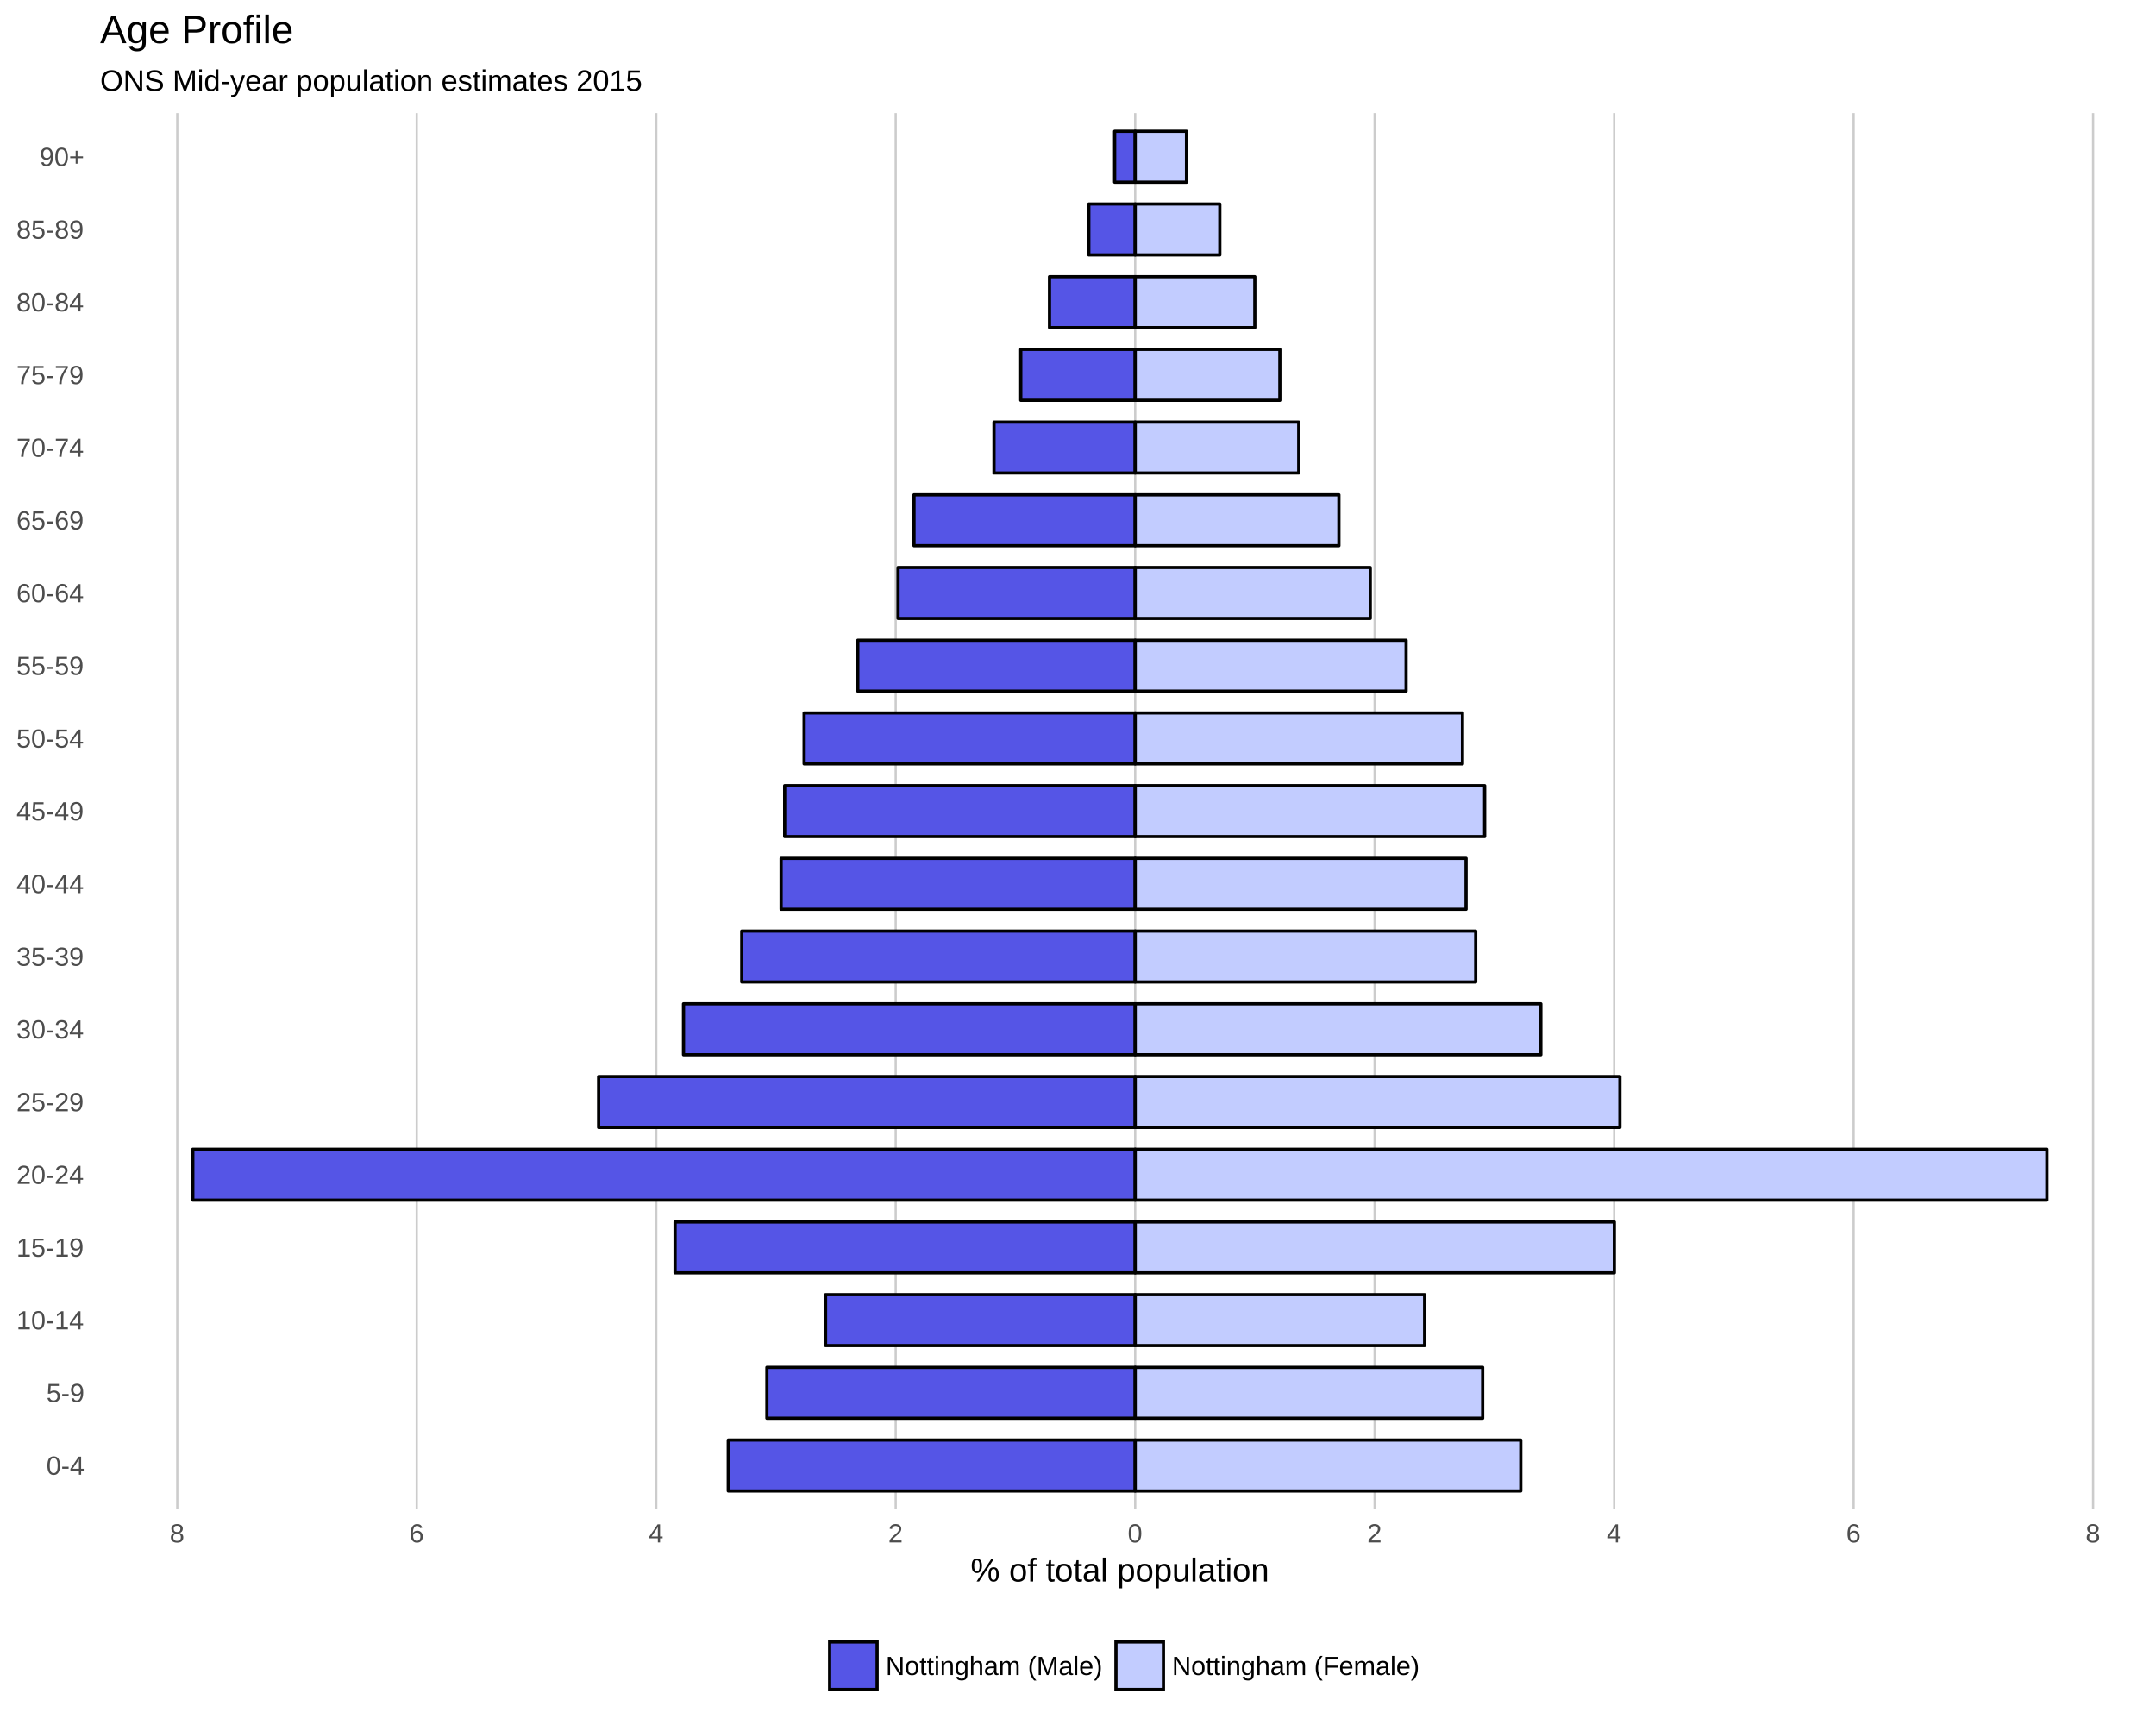
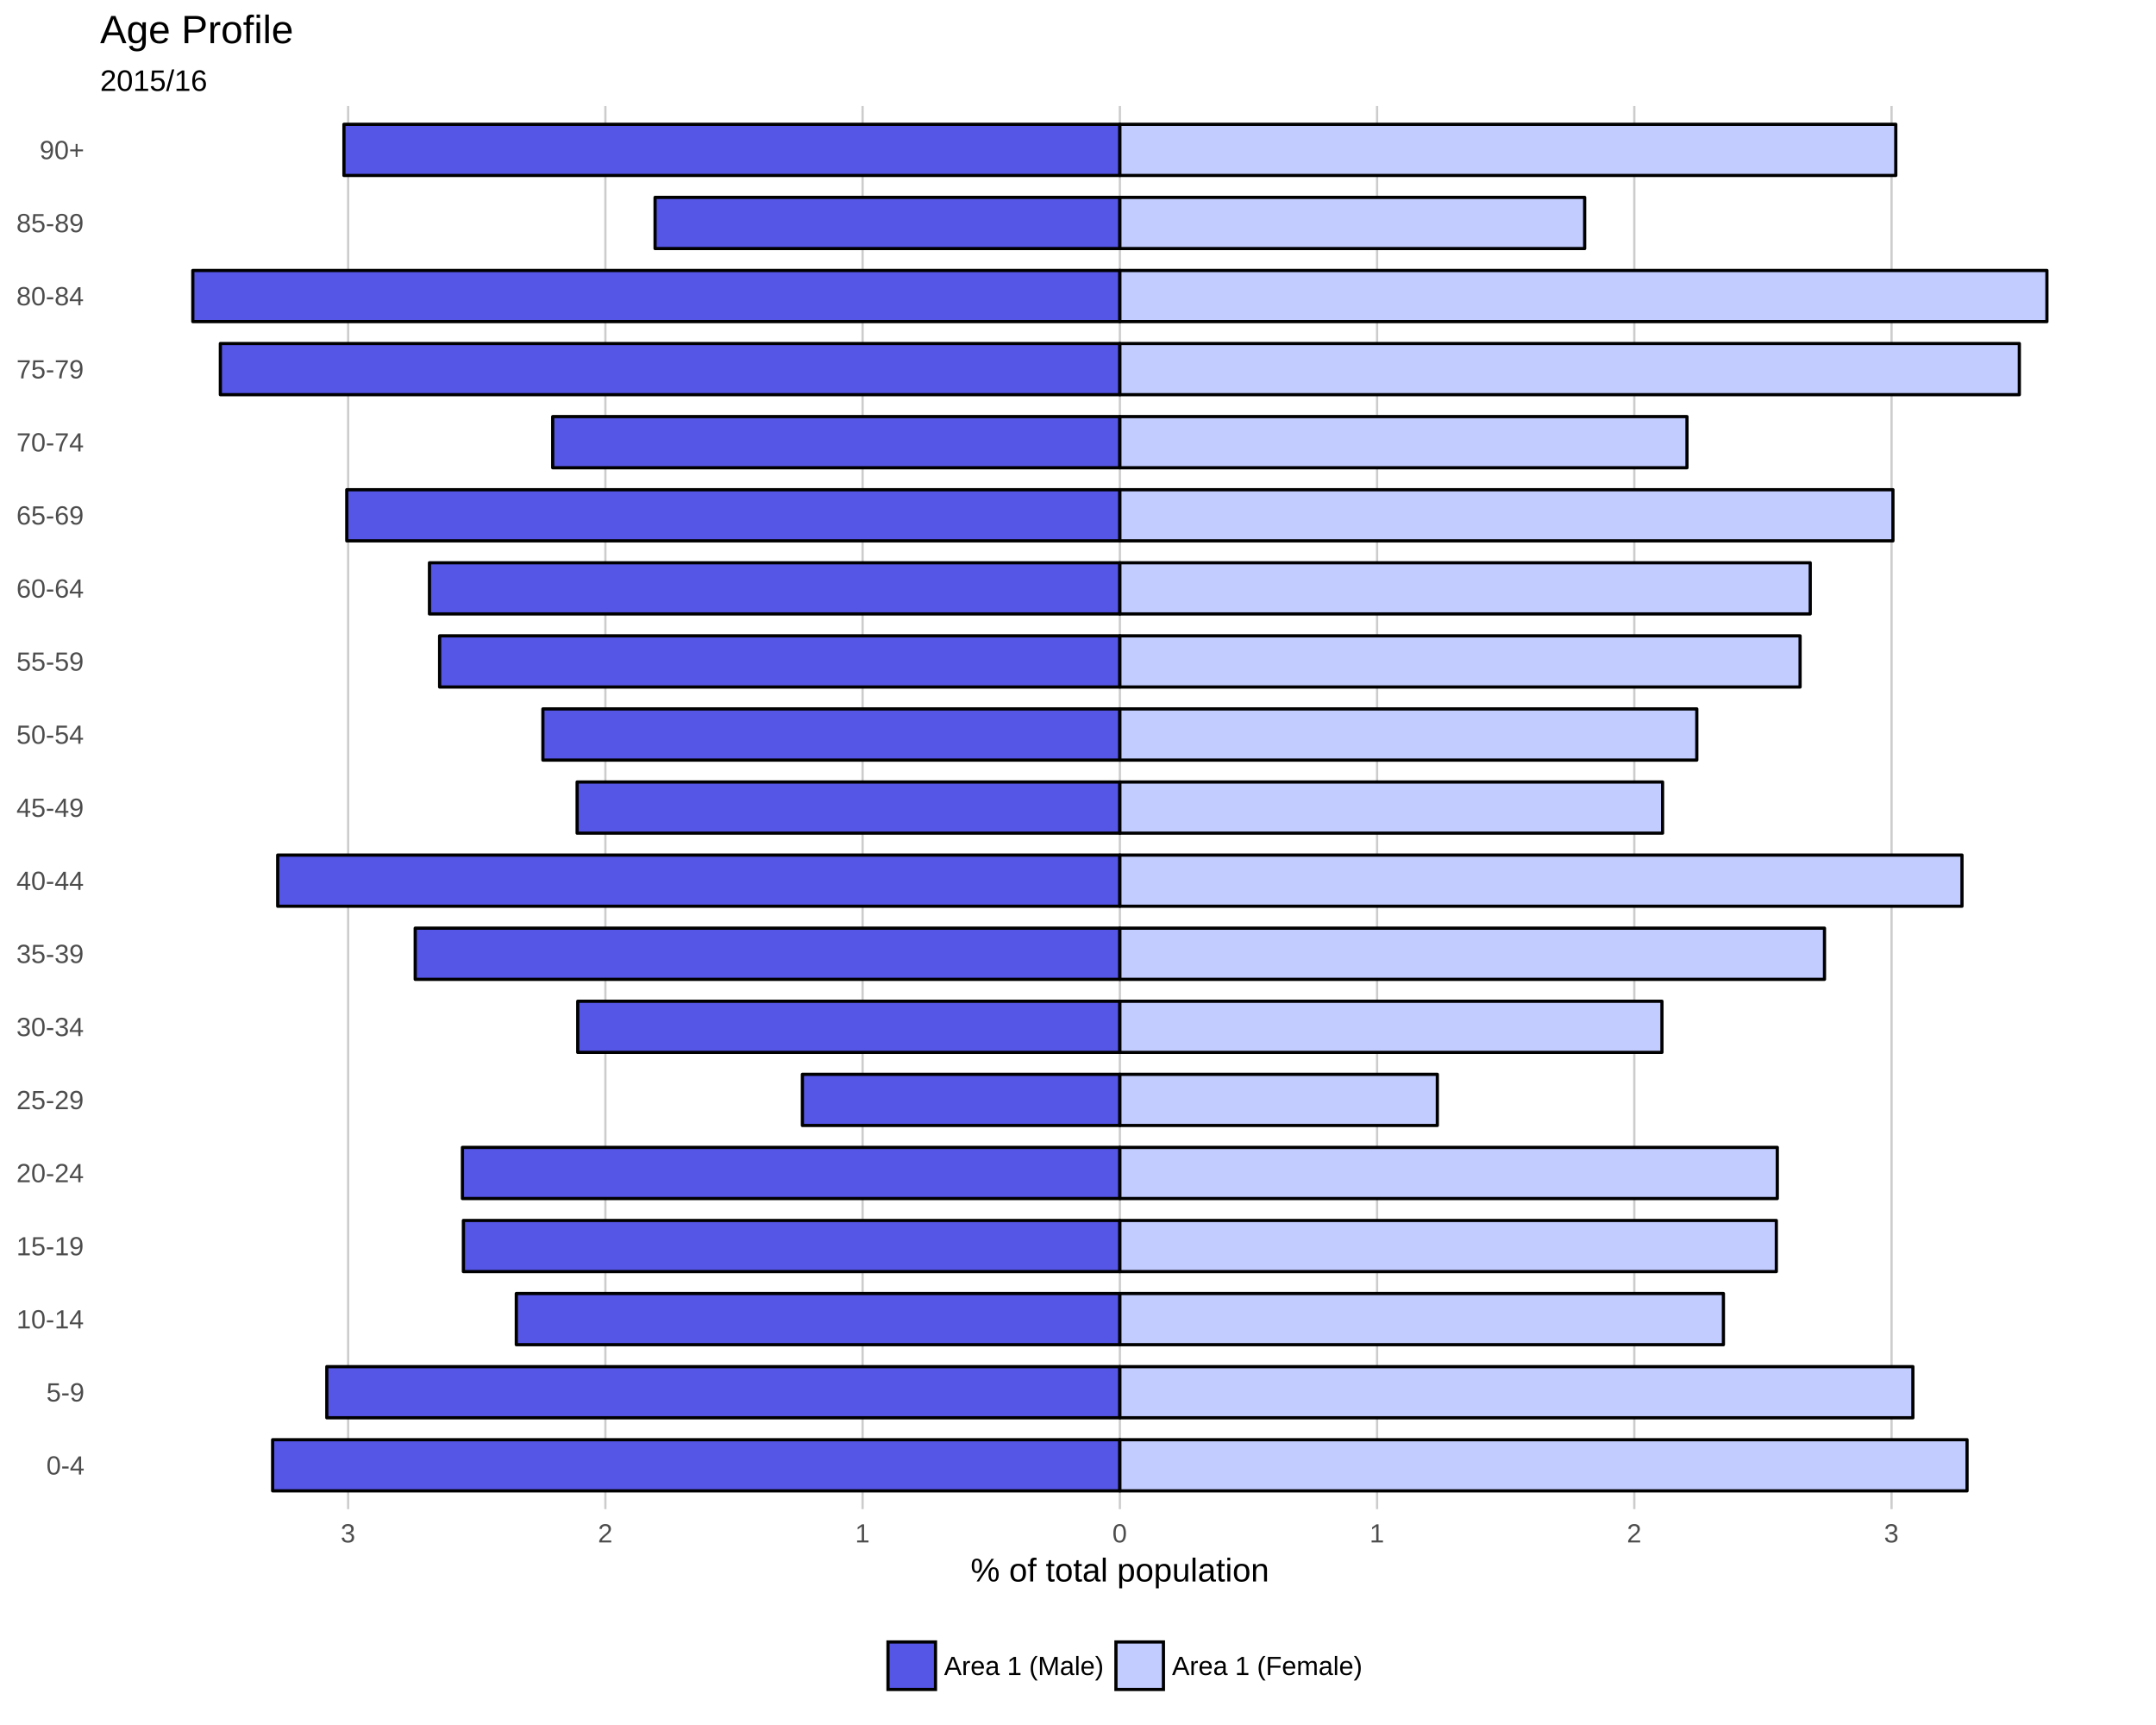
<svg xmlns="http://www.w3.org/2000/svg" viewBox="0 0 720.00 576.00">
  <defs>
    <style type="text/css">
    line, polyline, path, rect, circle {
      fill: none;
      stroke: #000000;
      stroke-linecap: round;
      stroke-linejoin: round;
      stroke-miterlimit: 10.00;
    }
  </style>
  </defs>
  <rect width="100%" height="100%" style="stroke: none; fill: #FFFFFF;" />
  <defs>
-     <clipPath id="cpMzMuNDI5NXw3MTQuNTIxfDUwMy45MTh8MzcuNzY3Ng==">
-       <rect x="33.43" y="37.77" width="681.09" height="466.15" />
+     <clipPath id="cpMzMuNDI5NXw3MTQuNTIxfDUwMy45MTh8MzUuNDA4Mg==">
+       <rect x="33.43" y="35.41" width="681.09" height="468.51" />
    </clipPath>
  </defs>
-   <polyline points="59.20,503.92 59.20,37.77 " style="stroke-width: 0.75; stroke: #CCCCCC;" clip-path="url(#cpMzMuNDI5NXw3MTQuNTIxfDUwMy45MTh8MzcuNzY3Ng==)" />
-   <polyline points="139.17,503.92 139.17,37.77 " style="stroke-width: 0.75; stroke: #CCCCCC;" clip-path="url(#cpMzMuNDI5NXw3MTQuNTIxfDUwMy45MTh8MzcuNzY3Ng==)" />
-   <polyline points="219.15,503.92 219.15,37.77 " style="stroke-width: 0.75; stroke: #CCCCCC;" clip-path="url(#cpMzMuNDI5NXw3MTQuNTIxfDUwMy45MTh8MzcuNzY3Ng==)" />
-   <polyline points="299.12,503.92 299.12,37.77 " style="stroke-width: 0.75; stroke: #CCCCCC;" clip-path="url(#cpMzMuNDI5NXw3MTQuNTIxfDUwMy45MTh8MzcuNzY3Ng==)" />
-   <polyline points="379.10,503.92 379.10,37.77 " style="stroke-width: 0.75; stroke: #CCCCCC;" clip-path="url(#cpMzMuNDI5NXw3MTQuNTIxfDUwMy45MTh8MzcuNzY3Ng==)" />
-   <polyline points="459.07,503.92 459.07,37.77 " style="stroke-width: 0.75; stroke: #CCCCCC;" clip-path="url(#cpMzMuNDI5NXw3MTQuNTIxfDUwMy45MTh8MzcuNzY3Ng==)" />
-   <polyline points="539.05,503.92 539.05,37.77 " style="stroke-width: 0.75; stroke: #CCCCCC;" clip-path="url(#cpMzMuNDI5NXw3MTQuNTIxfDUwMy45MTh8MzcuNzY3Ng==)" />
-   <polyline points="619.02,503.92 619.02,37.77 " style="stroke-width: 0.75; stroke: #CCCCCC;" clip-path="url(#cpMzMuNDI5NXw3MTQuNTIxfDUwMy45MTh8MzcuNzY3Ng==)" />
-   <polyline points="699.00,503.92 699.00,37.77 " style="stroke-width: 0.75; stroke: #CCCCCC;" clip-path="url(#cpMzMuNDI5NXw3MTQuNTIxfDUwMy45MTh8MzcuNzY3Ng==)" />
-   <rect x="243.20" y="480.85" width="135.90" height="17.00" style="stroke-width: 1.07; stroke-linecap: butt; fill: #5555E6;" clip-path="url(#cpMzMuNDI5NXw3MTQuNTIxfDUwMy45MTh8MzcuNzY3Ng==)" />
-   <rect x="256.10" y="456.57" width="123.00" height="17.00" style="stroke-width: 1.07; stroke-linecap: butt; fill: #5555E6;" clip-path="url(#cpMzMuNDI5NXw3MTQuNTIxfDUwMy45MTh8MzcuNzY3Ng==)" />
-   <rect x="275.69" y="432.30" width="103.41" height="17.00" style="stroke-width: 1.07; stroke-linecap: butt; fill: #5555E6;" clip-path="url(#cpMzMuNDI5NXw3MTQuNTIxfDUwMy45MTh8MzcuNzY3Ng==)" />
-   <rect x="225.44" y="408.02" width="153.66" height="17.00" style="stroke-width: 1.07; stroke-linecap: butt; fill: #5555E6;" clip-path="url(#cpMzMuNDI5NXw3MTQuNTIxfDUwMy45MTh8MzcuNzY3Ng==)" />
-   <rect x="64.39" y="383.74" width="314.71" height="17.00" style="stroke-width: 1.07; stroke-linecap: butt; fill: #5555E6;" clip-path="url(#cpMzMuNDI5NXw3MTQuNTIxfDUwMy45MTh8MzcuNzY3Ng==)" />
-   <rect x="199.91" y="359.46" width="179.19" height="17.00" style="stroke-width: 1.07; stroke-linecap: butt; fill: #5555E6;" clip-path="url(#cpMzMuNDI5NXw3MTQuNTIxfDUwMy45MTh8MzcuNzY3Ng==)" />
-   <rect x="228.25" y="335.18" width="150.85" height="17.00" style="stroke-width: 1.07; stroke-linecap: butt; fill: #5555E6;" clip-path="url(#cpMzMuNDI5NXw3MTQuNTIxfDUwMy45MTh8MzcuNzY3Ng==)" />
-   <rect x="247.71" y="310.90" width="131.39" height="17.00" style="stroke-width: 1.07; stroke-linecap: butt; fill: #5555E6;" clip-path="url(#cpMzMuNDI5NXw3MTQuNTIxfDUwMy45MTh8MzcuNzY3Ng==)" />
-   <rect x="260.85" y="286.62" width="118.24" height="17.00" style="stroke-width: 1.07; stroke-linecap: butt; fill: #5555E6;" clip-path="url(#cpMzMuNDI5NXw3MTQuNTIxfDUwMy45MTh8MzcuNzY3Ng==)" />
-   <rect x="262.04" y="262.35" width="117.05" height="17.00" style="stroke-width: 1.07; stroke-linecap: butt; fill: #5555E6;" clip-path="url(#cpMzMuNDI5NXw3MTQuNTIxfDUwMy45MTh8MzcuNzY3Ng==)" />
-   <rect x="268.53" y="238.07" width="110.57" height="17.00" style="stroke-width: 1.07; stroke-linecap: butt; fill: #5555E6;" clip-path="url(#cpMzMuNDI5NXw3MTQuNTIxfDUwMy45MTh8MzcuNzY3Ng==)" />
-   <rect x="286.46" y="213.79" width="92.64" height="17.00" style="stroke-width: 1.07; stroke-linecap: butt; fill: #5555E6;" clip-path="url(#cpMzMuNDI5NXw3MTQuNTIxfDUwMy45MTh8MzcuNzY3Ng==)" />
-   <rect x="299.90" y="189.51" width="79.20" height="17.00" style="stroke-width: 1.07; stroke-linecap: butt; fill: #5555E6;" clip-path="url(#cpMzMuNDI5NXw3MTQuNTIxfDUwMy45MTh8MzcuNzY3Ng==)" />
-   <rect x="305.23" y="165.23" width="73.87" height="17.00" style="stroke-width: 1.07; stroke-linecap: butt; fill: #5555E6;" clip-path="url(#cpMzMuNDI5NXw3MTQuNTIxfDUwMy45MTh8MzcuNzY3Ng==)" />
-   <rect x="331.95" y="140.95" width="47.15" height="17.00" style="stroke-width: 1.07; stroke-linecap: butt; fill: #5555E6;" clip-path="url(#cpMzMuNDI5NXw3MTQuNTIxfDUwMy45MTh8MzcuNzY3Ng==)" />
-   <rect x="340.89" y="116.67" width="38.21" height="17.00" style="stroke-width: 1.07; stroke-linecap: butt; fill: #5555E6;" clip-path="url(#cpMzMuNDI5NXw3MTQuNTIxfDUwMy45MTh8MzcuNzY3Ng==)" />
-   <rect x="350.48" y="92.39" width="28.61" height="17.00" style="stroke-width: 1.07; stroke-linecap: butt; fill: #5555E6;" clip-path="url(#cpMzMuNDI5NXw3MTQuNTIxfDUwMy45MTh8MzcuNzY3Ng==)" />
-   <rect x="363.61" y="68.12" width="15.49" height="17.00" style="stroke-width: 1.07; stroke-linecap: butt; fill: #5555E6;" clip-path="url(#cpMzMuNDI5NXw3MTQuNTIxfDUwMy45MTh8MzcuNzY3Ng==)" />
-   <rect x="372.24" y="43.84" width="6.86" height="17.00" style="stroke-width: 1.07; stroke-linecap: butt; fill: #5555E6;" clip-path="url(#cpMzMuNDI5NXw3MTQuNTIxfDUwMy45MTh8MzcuNzY3Ng==)" />
-   <rect x="379.10" y="480.85" width="128.77" height="17.00" style="stroke-width: 1.07; stroke-linecap: butt; fill: #C2CCFF;" clip-path="url(#cpMzMuNDI5NXw3MTQuNTIxfDUwMy45MTh8MzcuNzY3Ng==)" />
-   <rect x="379.10" y="456.57" width="116.04" height="17.00" style="stroke-width: 1.07; stroke-linecap: butt; fill: #C2CCFF;" clip-path="url(#cpMzMuNDI5NXw3MTQuNTIxfDUwMy45MTh8MzcuNzY3Ng==)" />
-   <rect x="379.10" y="432.30" width="96.66" height="17.00" style="stroke-width: 1.07; stroke-linecap: butt; fill: #C2CCFF;" clip-path="url(#cpMzMuNDI5NXw3MTQuNTIxfDUwMy45MTh8MzcuNzY3Ng==)" />
-   <rect x="379.10" y="408.02" width="160.00" height="17.00" style="stroke-width: 1.07; stroke-linecap: butt; fill: #C2CCFF;" clip-path="url(#cpMzMuNDI5NXw3MTQuNTIxfDUwMy45MTh8MzcuNzY3Ng==)" />
-   <rect x="379.10" y="383.74" width="304.46" height="17.00" style="stroke-width: 1.07; stroke-linecap: butt; fill: #C2CCFF;" clip-path="url(#cpMzMuNDI5NXw3MTQuNTIxfDUwMy45MTh8MzcuNzY3Ng==)" />
-   <rect x="379.10" y="359.46" width="161.87" height="17.00" style="stroke-width: 1.07; stroke-linecap: butt; fill: #C2CCFF;" clip-path="url(#cpMzMuNDI5NXw3MTQuNTIxfDUwMy45MTh8MzcuNzY3Ng==)" />
-   <rect x="379.10" y="335.18" width="135.47" height="17.00" style="stroke-width: 1.07; stroke-linecap: butt; fill: #C2CCFF;" clip-path="url(#cpMzMuNDI5NXw3MTQuNTIxfDUwMy45MTh8MzcuNzY3Ng==)" />
-   <rect x="379.10" y="310.90" width="113.72" height="17.00" style="stroke-width: 1.07; stroke-linecap: butt; fill: #C2CCFF;" clip-path="url(#cpMzMuNDI5NXw3MTQuNTIxfDUwMy45MTh8MzcuNzY3Ng==)" />
-   <rect x="379.10" y="286.62" width="110.50" height="17.00" style="stroke-width: 1.07; stroke-linecap: butt; fill: #C2CCFF;" clip-path="url(#cpMzMuNDI5NXw3MTQuNTIxfDUwMy45MTh8MzcuNzY3Ng==)" />
-   <rect x="379.10" y="262.35" width="116.71" height="17.00" style="stroke-width: 1.07; stroke-linecap: butt; fill: #C2CCFF;" clip-path="url(#cpMzMuNDI5NXw3MTQuNTIxfDUwMy45MTh8MzcuNzY3Ng==)" />
-   <rect x="379.10" y="238.07" width="109.30" height="17.00" style="stroke-width: 1.07; stroke-linecap: butt; fill: #C2CCFF;" clip-path="url(#cpMzMuNDI5NXw3MTQuNTIxfDUwMy45MTh8MzcuNzY3Ng==)" />
-   <rect x="379.10" y="213.79" width="90.47" height="17.00" style="stroke-width: 1.07; stroke-linecap: butt; fill: #C2CCFF;" clip-path="url(#cpMzMuNDI5NXw3MTQuNTIxfDUwMy45MTh8MzcuNzY3Ng==)" />
-   <rect x="379.10" y="189.51" width="78.50" height="17.00" style="stroke-width: 1.07; stroke-linecap: butt; fill: #C2CCFF;" clip-path="url(#cpMzMuNDI5NXw3MTQuNTIxfDUwMy45MTh8MzcuNzY3Ng==)" />
-   <rect x="379.10" y="165.23" width="68.03" height="17.00" style="stroke-width: 1.07; stroke-linecap: butt; fill: #C2CCFF;" clip-path="url(#cpMzMuNDI5NXw3MTQuNTIxfDUwMy45MTh8MzcuNzY3Ng==)" />
-   <rect x="379.10" y="140.95" width="54.62" height="17.00" style="stroke-width: 1.07; stroke-linecap: butt; fill: #C2CCFF;" clip-path="url(#cpMzMuNDI5NXw3MTQuNTIxfDUwMy45MTh8MzcuNzY3Ng==)" />
-   <rect x="379.10" y="116.67" width="48.31" height="17.00" style="stroke-width: 1.07; stroke-linecap: butt; fill: #C2CCFF;" clip-path="url(#cpMzMuNDI5NXw3MTQuNTIxfDUwMy45MTh8MzcuNzY3Ng==)" />
-   <rect x="379.10" y="92.39" width="39.95" height="17.00" style="stroke-width: 1.07; stroke-linecap: butt; fill: #C2CCFF;" clip-path="url(#cpMzMuNDI5NXw3MTQuNTIxfDUwMy45MTh8MzcuNzY3Ng==)" />
-   <rect x="379.10" y="68.12" width="28.26" height="17.00" style="stroke-width: 1.07; stroke-linecap: butt; fill: #C2CCFF;" clip-path="url(#cpMzMuNDI5NXw3MTQuNTIxfDUwMy45MTh8MzcuNzY3Ng==)" />
-   <rect x="379.10" y="43.84" width="17.14" height="17.00" style="stroke-width: 1.07; stroke-linecap: butt; fill: #C2CCFF;" clip-path="url(#cpMzMuNDI5NXw3MTQuNTIxfDUwMy45MTh8MzcuNzY3Ng==)" />
+   <polyline points="116.26,503.92 116.26,35.41 " style="stroke-width: 0.75; stroke: #CCCCCC;" clip-path="url(#cpMzMuNDI5NXw3MTQuNTIxfDUwMy45MTh8MzUuNDA4Mg==)" />
+   <polyline points="202.17,503.92 202.17,35.41 " style="stroke-width: 0.75; stroke: #CCCCCC;" clip-path="url(#cpMzMuNDI5NXw3MTQuNTIxfDUwMy45MTh8MzUuNDA4Mg==)" />
+   <polyline points="288.07,503.92 288.07,35.41 " style="stroke-width: 0.75; stroke: #CCCCCC;" clip-path="url(#cpMzMuNDI5NXw3MTQuNTIxfDUwMy45MTh8MzUuNDA4Mg==)" />
+   <polyline points="373.98,503.92 373.98,35.41 " style="stroke-width: 0.75; stroke: #CCCCCC;" clip-path="url(#cpMzMuNDI5NXw3MTQuNTIxfDUwMy45MTh8MzUuNDA4Mg==)" />
+   <polyline points="459.88,503.92 459.88,35.41 " style="stroke-width: 0.75; stroke: #CCCCCC;" clip-path="url(#cpMzMuNDI5NXw3MTQuNTIxfDUwMy45MTh8MzUuNDA4Mg==)" />
+   <polyline points="545.78,503.92 545.78,35.41 " style="stroke-width: 0.75; stroke: #CCCCCC;" clip-path="url(#cpMzMuNDI5NXw3MTQuNTIxfDUwMy45MTh8MzUuNDA4Mg==)" />
+   <polyline points="631.69,503.92 631.69,35.41 " style="stroke-width: 0.75; stroke: #CCCCCC;" clip-path="url(#cpMzMuNDI5NXw3MTQuNTIxfDUwMy45MTh8MzUuNDA4Mg==)" />
+   <rect x="91.05" y="480.74" width="282.92" height="17.08" style="stroke-width: 1.07; stroke-linecap: butt; fill: #5555E6;" clip-path="url(#cpMzMuNDI5NXw3MTQuNTIxfDUwMy45MTh8MzUuNDA4Mg==)" />
+   <rect x="109.14" y="456.34" width="264.83" height="17.08" style="stroke-width: 1.07; stroke-linecap: butt; fill: #5555E6;" clip-path="url(#cpMzMuNDI5NXw3MTQuNTIxfDUwMy45MTh8MzUuNDA4Mg==)" />
+   <rect x="172.42" y="431.93" width="201.56" height="17.08" style="stroke-width: 1.07; stroke-linecap: butt; fill: #5555E6;" clip-path="url(#cpMzMuNDI5NXw3MTQuNTIxfDUwMy45MTh8MzUuNDA4Mg==)" />
+   <rect x="154.75" y="407.53" width="219.23" height="17.08" style="stroke-width: 1.07; stroke-linecap: butt; fill: #5555E6;" clip-path="url(#cpMzMuNDI5NXw3MTQuNTIxfDUwMy45MTh8MzUuNDA4Mg==)" />
+   <rect x="154.43" y="383.13" width="219.55" height="17.08" style="stroke-width: 1.07; stroke-linecap: butt; fill: #5555E6;" clip-path="url(#cpMzMuNDI5NXw3MTQuNTIxfDUwMy45MTh8MzUuNDA4Mg==)" />
+   <rect x="267.96" y="358.73" width="106.02" height="17.08" style="stroke-width: 1.07; stroke-linecap: butt; fill: #5555E6;" clip-path="url(#cpMzMuNDI5NXw3MTQuNTIxfDUwMy45MTh8MzUuNDA4Mg==)" />
+   <rect x="192.94" y="334.33" width="181.03" height="17.08" style="stroke-width: 1.07; stroke-linecap: butt; fill: #5555E6;" clip-path="url(#cpMzMuNDI5NXw3MTQuNTIxfDUwMy45MTh8MzUuNDA4Mg==)" />
+   <rect x="138.66" y="309.93" width="235.31" height="17.08" style="stroke-width: 1.07; stroke-linecap: butt; fill: #5555E6;" clip-path="url(#cpMzMuNDI5NXw3MTQuNTIxfDUwMy45MTh8MzUuNDA4Mg==)" />
+   <rect x="92.74" y="285.52" width="281.23" height="17.08" style="stroke-width: 1.07; stroke-linecap: butt; fill: #5555E6;" clip-path="url(#cpMzMuNDI5NXw3MTQuNTIxfDUwMy45MTh8MzUuNDA4Mg==)" />
+   <rect x="192.73" y="261.12" width="181.24" height="17.08" style="stroke-width: 1.07; stroke-linecap: butt; fill: #5555E6;" clip-path="url(#cpMzMuNDI5NXw3MTQuNTIxfDUwMy45MTh8MzUuNDA4Mg==)" />
+   <rect x="181.30" y="236.72" width="192.67" height="17.08" style="stroke-width: 1.07; stroke-linecap: butt; fill: #5555E6;" clip-path="url(#cpMzMuNDI5NXw3MTQuNTIxfDUwMy45MTh8MzUuNDA4Mg==)" />
+   <rect x="146.81" y="212.32" width="227.16" height="17.08" style="stroke-width: 1.07; stroke-linecap: butt; fill: #5555E6;" clip-path="url(#cpMzMuNDI5NXw3MTQuNTIxfDUwMy45MTh8MzUuNDA4Mg==)" />
+   <rect x="143.42" y="187.92" width="230.55" height="17.08" style="stroke-width: 1.07; stroke-linecap: butt; fill: #5555E6;" clip-path="url(#cpMzMuNDI5NXw3MTQuNTIxfDUwMy45MTh8MzUuNDA4Mg==)" />
+   <rect x="115.81" y="163.52" width="258.17" height="17.08" style="stroke-width: 1.07; stroke-linecap: butt; fill: #5555E6;" clip-path="url(#cpMzMuNDI5NXw3MTQuNTIxfDUwMy45MTh8MzUuNDA4Mg==)" />
+   <rect x="184.58" y="139.11" width="189.39" height="17.08" style="stroke-width: 1.07; stroke-linecap: butt; fill: #5555E6;" clip-path="url(#cpMzMuNDI5NXw3MTQuNTIxfDUwMy45MTh8MzUuNDA4Mg==)" />
+   <rect x="73.59" y="114.71" width="300.38" height="17.08" style="stroke-width: 1.07; stroke-linecap: butt; fill: #5555E6;" clip-path="url(#cpMzMuNDI5NXw3MTQuNTIxfDUwMy45MTh8MzUuNDA4Mg==)" />
+   <rect x="64.39" y="90.31" width="309.59" height="17.08" style="stroke-width: 1.07; stroke-linecap: butt; fill: #5555E6;" clip-path="url(#cpMzMuNDI5NXw3MTQuNTIxfDUwMy45MTh8MzUuNDA4Mg==)" />
+   <rect x="218.76" y="65.91" width="155.22" height="17.08" style="stroke-width: 1.07; stroke-linecap: butt; fill: #5555E6;" clip-path="url(#cpMzMuNDI5NXw3MTQuNTIxfDUwMy45MTh8MzUuNDA4Mg==)" />
+   <rect x="114.86" y="41.51" width="259.12" height="17.08" style="stroke-width: 1.07; stroke-linecap: butt; fill: #5555E6;" clip-path="url(#cpMzMuNDI5NXw3MTQuNTIxfDUwMy45MTh8MzUuNDA4Mg==)" />
+   <rect x="373.98" y="480.74" width="282.92" height="17.08" style="stroke-width: 1.07; stroke-linecap: butt; fill: #C2CCFF;" clip-path="url(#cpMzMuNDI5NXw3MTQuNTIxfDUwMy45MTh8MzUuNDA4Mg==)" />
+   <rect x="373.98" y="456.34" width="264.83" height="17.08" style="stroke-width: 1.07; stroke-linecap: butt; fill: #C2CCFF;" clip-path="url(#cpMzMuNDI5NXw3MTQuNTIxfDUwMy45MTh8MzUuNDA4Mg==)" />
+   <rect x="373.98" y="431.93" width="201.56" height="17.08" style="stroke-width: 1.07; stroke-linecap: butt; fill: #C2CCFF;" clip-path="url(#cpMzMuNDI5NXw3MTQuNTIxfDUwMy45MTh8MzUuNDA4Mg==)" />
+   <rect x="373.98" y="407.53" width="219.23" height="17.08" style="stroke-width: 1.07; stroke-linecap: butt; fill: #C2CCFF;" clip-path="url(#cpMzMuNDI5NXw3MTQuNTIxfDUwMy45MTh8MzUuNDA4Mg==)" />
+   <rect x="373.98" y="383.13" width="219.55" height="17.08" style="stroke-width: 1.07; stroke-linecap: butt; fill: #C2CCFF;" clip-path="url(#cpMzMuNDI5NXw3MTQuNTIxfDUwMy45MTh8MzUuNDA4Mg==)" />
+   <rect x="373.98" y="358.73" width="106.02" height="17.08" style="stroke-width: 1.07; stroke-linecap: butt; fill: #C2CCFF;" clip-path="url(#cpMzMuNDI5NXw3MTQuNTIxfDUwMy45MTh8MzUuNDA4Mg==)" />
+   <rect x="373.98" y="334.33" width="181.03" height="17.08" style="stroke-width: 1.07; stroke-linecap: butt; fill: #C2CCFF;" clip-path="url(#cpMzMuNDI5NXw3MTQuNTIxfDUwMy45MTh8MzUuNDA4Mg==)" />
+   <rect x="373.98" y="309.93" width="235.31" height="17.08" style="stroke-width: 1.07; stroke-linecap: butt; fill: #C2CCFF;" clip-path="url(#cpMzMuNDI5NXw3MTQuNTIxfDUwMy45MTh8MzUuNDA4Mg==)" />
+   <rect x="373.98" y="285.52" width="281.23" height="17.08" style="stroke-width: 1.07; stroke-linecap: butt; fill: #C2CCFF;" clip-path="url(#cpMzMuNDI5NXw3MTQuNTIxfDUwMy45MTh8MzUuNDA4Mg==)" />
+   <rect x="373.98" y="261.12" width="181.24" height="17.08" style="stroke-width: 1.07; stroke-linecap: butt; fill: #C2CCFF;" clip-path="url(#cpMzMuNDI5NXw3MTQuNTIxfDUwMy45MTh8MzUuNDA4Mg==)" />
+   <rect x="373.98" y="236.72" width="192.67" height="17.08" style="stroke-width: 1.07; stroke-linecap: butt; fill: #C2CCFF;" clip-path="url(#cpMzMuNDI5NXw3MTQuNTIxfDUwMy45MTh8MzUuNDA4Mg==)" />
+   <rect x="373.98" y="212.32" width="227.16" height="17.08" style="stroke-width: 1.07; stroke-linecap: butt; fill: #C2CCFF;" clip-path="url(#cpMzMuNDI5NXw3MTQuNTIxfDUwMy45MTh8MzUuNDA4Mg==)" />
+   <rect x="373.98" y="187.92" width="230.55" height="17.08" style="stroke-width: 1.07; stroke-linecap: butt; fill: #C2CCFF;" clip-path="url(#cpMzMuNDI5NXw3MTQuNTIxfDUwMy45MTh8MzUuNDA4Mg==)" />
+   <rect x="373.98" y="163.52" width="258.17" height="17.08" style="stroke-width: 1.07; stroke-linecap: butt; fill: #C2CCFF;" clip-path="url(#cpMzMuNDI5NXw3MTQuNTIxfDUwMy45MTh8MzUuNDA4Mg==)" />
+   <rect x="373.98" y="139.11" width="189.39" height="17.08" style="stroke-width: 1.07; stroke-linecap: butt; fill: #C2CCFF;" clip-path="url(#cpMzMuNDI5NXw3MTQuNTIxfDUwMy45MTh8MzUuNDA4Mg==)" />
+   <rect x="373.98" y="114.71" width="300.38" height="17.08" style="stroke-width: 1.07; stroke-linecap: butt; fill: #C2CCFF;" clip-path="url(#cpMzMuNDI5NXw3MTQuNTIxfDUwMy45MTh8MzUuNDA4Mg==)" />
+   <rect x="373.98" y="90.31" width="309.59" height="17.08" style="stroke-width: 1.07; stroke-linecap: butt; fill: #C2CCFF;" clip-path="url(#cpMzMuNDI5NXw3MTQuNTIxfDUwMy45MTh8MzUuNDA4Mg==)" />
+   <rect x="373.98" y="65.91" width="155.22" height="17.08" style="stroke-width: 1.07; stroke-linecap: butt; fill: #C2CCFF;" clip-path="url(#cpMzMuNDI5NXw3MTQuNTIxfDUwMy45MTh8MzUuNDA4Mg==)" />
+   <rect x="373.98" y="41.51" width="259.12" height="17.08" style="stroke-width: 1.07; stroke-linecap: butt; fill: #C2CCFF;" clip-path="url(#cpMzMuNDI5NXw3MTQuNTIxfDUwMy45MTh8MzUuNDA4Mg==)" />
  <defs>
    <clipPath id="cpMHw3MjB8NTc2fDA=">
      <rect x="0.00" y="0.00" width="720.00" height="576.00" />
    </clipPath>
  </defs>
  <g clip-path="url(#cpMHw3MjB8NTc2fDA=)">
-     <text x="15.49" y="492.44" style="font-size: 8.80px; fill: #4D4D4D; font-family: Liberation Sans;" textLength="13.01px" lengthAdjust="spacingAndGlyphs">0-4</text>
+     <text x="15.49" y="492.37" style="font-size: 8.80px; fill: #4D4D4D; font-family: Liberation Sans;" textLength="13.01px" lengthAdjust="spacingAndGlyphs">0-4</text>
  </g>
  <g clip-path="url(#cpMHw3MjB8NTc2fDA=)">
-     <text x="15.49" y="468.17" style="font-size: 8.80px; fill: #4D4D4D; font-family: Liberation Sans;" textLength="13.01px" lengthAdjust="spacingAndGlyphs">5-9</text>
+     <text x="15.49" y="467.97" style="font-size: 8.80px; fill: #4D4D4D; font-family: Liberation Sans;" textLength="13.01px" lengthAdjust="spacingAndGlyphs">5-9</text>
  </g>
  <g clip-path="url(#cpMHw3MjB8NTc2fDA=)">
-     <text x="5.48" y="443.89" style="font-size: 8.80px; fill: #4D4D4D; font-family: Liberation Sans;" textLength="23.02px" lengthAdjust="spacingAndGlyphs">10-14</text>
+     <text x="5.48" y="443.57" style="font-size: 8.80px; fill: #4D4D4D; font-family: Liberation Sans;" textLength="23.02px" lengthAdjust="spacingAndGlyphs">10-14</text>
  </g>
  <g clip-path="url(#cpMHw3MjB8NTc2fDA=)">
-     <text x="5.48" y="419.61" style="font-size: 8.80px; fill: #4D4D4D; font-family: Liberation Sans;" textLength="23.02px" lengthAdjust="spacingAndGlyphs">15-19</text>
+     <text x="5.48" y="419.17" style="font-size: 8.80px; fill: #4D4D4D; font-family: Liberation Sans;" textLength="23.02px" lengthAdjust="spacingAndGlyphs">15-19</text>
  </g>
  <g clip-path="url(#cpMHw3MjB8NTc2fDA=)">
-     <text x="5.48" y="395.33" style="font-size: 8.80px; fill: #4D4D4D; font-family: Liberation Sans;" textLength="23.02px" lengthAdjust="spacingAndGlyphs">20-24</text>
+     <text x="5.48" y="394.76" style="font-size: 8.80px; fill: #4D4D4D; font-family: Liberation Sans;" textLength="23.02px" lengthAdjust="spacingAndGlyphs">20-24</text>
  </g>
  <g clip-path="url(#cpMHw3MjB8NTc2fDA=)">
-     <text x="5.48" y="371.05" style="font-size: 8.80px; fill: #4D4D4D; font-family: Liberation Sans;" textLength="23.02px" lengthAdjust="spacingAndGlyphs">25-29</text>
+     <text x="5.48" y="370.36" style="font-size: 8.80px; fill: #4D4D4D; font-family: Liberation Sans;" textLength="23.02px" lengthAdjust="spacingAndGlyphs">25-29</text>
  </g>
  <g clip-path="url(#cpMHw3MjB8NTc2fDA=)">
-     <text x="5.48" y="346.77" style="font-size: 8.80px; fill: #4D4D4D; font-family: Liberation Sans;" textLength="23.02px" lengthAdjust="spacingAndGlyphs">30-34</text>
+     <text x="5.48" y="345.96" style="font-size: 8.80px; fill: #4D4D4D; font-family: Liberation Sans;" textLength="23.02px" lengthAdjust="spacingAndGlyphs">30-34</text>
  </g>
  <g clip-path="url(#cpMHw3MjB8NTc2fDA=)">
-     <text x="5.48" y="322.49" style="font-size: 8.80px; fill: #4D4D4D; font-family: Liberation Sans;" textLength="23.02px" lengthAdjust="spacingAndGlyphs">35-39</text>
+     <text x="5.48" y="321.56" style="font-size: 8.80px; fill: #4D4D4D; font-family: Liberation Sans;" textLength="23.02px" lengthAdjust="spacingAndGlyphs">35-39</text>
  </g>
  <g clip-path="url(#cpMHw3MjB8NTc2fDA=)">
-     <text x="5.48" y="298.22" style="font-size: 8.80px; fill: #4D4D4D; font-family: Liberation Sans;" textLength="23.02px" lengthAdjust="spacingAndGlyphs">40-44</text>
+     <text x="5.48" y="297.16" style="font-size: 8.80px; fill: #4D4D4D; font-family: Liberation Sans;" textLength="23.02px" lengthAdjust="spacingAndGlyphs">40-44</text>
  </g>
  <g clip-path="url(#cpMHw3MjB8NTc2fDA=)">
-     <text x="5.48" y="273.94" style="font-size: 8.80px; fill: #4D4D4D; font-family: Liberation Sans;" textLength="23.02px" lengthAdjust="spacingAndGlyphs">45-49</text>
+     <text x="5.48" y="272.76" style="font-size: 8.80px; fill: #4D4D4D; font-family: Liberation Sans;" textLength="23.02px" lengthAdjust="spacingAndGlyphs">45-49</text>
  </g>
  <g clip-path="url(#cpMHw3MjB8NTc2fDA=)">
-     <text x="5.48" y="249.66" style="font-size: 8.80px; fill: #4D4D4D; font-family: Liberation Sans;" textLength="23.02px" lengthAdjust="spacingAndGlyphs">50-54</text>
+     <text x="5.48" y="248.36" style="font-size: 8.80px; fill: #4D4D4D; font-family: Liberation Sans;" textLength="23.02px" lengthAdjust="spacingAndGlyphs">50-54</text>
  </g>
  <g clip-path="url(#cpMHw3MjB8NTc2fDA=)">
-     <text x="5.48" y="225.38" style="font-size: 8.80px; fill: #4D4D4D; font-family: Liberation Sans;" textLength="23.02px" lengthAdjust="spacingAndGlyphs">55-59</text>
+     <text x="5.48" y="223.95" style="font-size: 8.80px; fill: #4D4D4D; font-family: Liberation Sans;" textLength="23.02px" lengthAdjust="spacingAndGlyphs">55-59</text>
  </g>
  <g clip-path="url(#cpMHw3MjB8NTc2fDA=)">
-     <text x="5.48" y="201.10" style="font-size: 8.80px; fill: #4D4D4D; font-family: Liberation Sans;" textLength="23.02px" lengthAdjust="spacingAndGlyphs">60-64</text>
+     <text x="5.48" y="199.55" style="font-size: 8.80px; fill: #4D4D4D; font-family: Liberation Sans;" textLength="23.02px" lengthAdjust="spacingAndGlyphs">60-64</text>
  </g>
  <g clip-path="url(#cpMHw3MjB8NTc2fDA=)">
-     <text x="5.48" y="176.82" style="font-size: 8.80px; fill: #4D4D4D; font-family: Liberation Sans;" textLength="23.02px" lengthAdjust="spacingAndGlyphs">65-69</text>
+     <text x="5.48" y="175.15" style="font-size: 8.80px; fill: #4D4D4D; font-family: Liberation Sans;" textLength="23.02px" lengthAdjust="spacingAndGlyphs">65-69</text>
  </g>
  <g clip-path="url(#cpMHw3MjB8NTc2fDA=)">
-     <text x="5.48" y="152.54" style="font-size: 8.80px; fill: #4D4D4D; font-family: Liberation Sans;" textLength="23.02px" lengthAdjust="spacingAndGlyphs">70-74</text>
+     <text x="5.48" y="150.75" style="font-size: 8.80px; fill: #4D4D4D; font-family: Liberation Sans;" textLength="23.02px" lengthAdjust="spacingAndGlyphs">70-74</text>
  </g>
  <g clip-path="url(#cpMHw3MjB8NTc2fDA=)">
-     <text x="5.48" y="128.26" style="font-size: 8.80px; fill: #4D4D4D; font-family: Liberation Sans;" textLength="23.02px" lengthAdjust="spacingAndGlyphs">75-79</text>
+     <text x="5.48" y="126.35" style="font-size: 8.80px; fill: #4D4D4D; font-family: Liberation Sans;" textLength="23.02px" lengthAdjust="spacingAndGlyphs">75-79</text>
  </g>
  <g clip-path="url(#cpMHw3MjB8NTc2fDA=)">
-     <text x="5.48" y="103.99" style="font-size: 8.80px; fill: #4D4D4D; font-family: Liberation Sans;" textLength="23.02px" lengthAdjust="spacingAndGlyphs">80-84</text>
+     <text x="5.48" y="101.95" style="font-size: 8.80px; fill: #4D4D4D; font-family: Liberation Sans;" textLength="23.02px" lengthAdjust="spacingAndGlyphs">80-84</text>
  </g>
  <g clip-path="url(#cpMHw3MjB8NTc2fDA=)">
-     <text x="5.48" y="79.71" style="font-size: 8.80px; fill: #4D4D4D; font-family: Liberation Sans;" textLength="23.02px" lengthAdjust="spacingAndGlyphs">85-89</text>
+     <text x="5.48" y="77.54" style="font-size: 8.80px; fill: #4D4D4D; font-family: Liberation Sans;" textLength="23.02px" lengthAdjust="spacingAndGlyphs">85-89</text>
  </g>
  <g clip-path="url(#cpMHw3MjB8NTc2fDA=)">
-     <text x="13.23" y="55.43" style="font-size: 8.80px; fill: #4D4D4D; font-family: Liberation Sans;" textLength="15.27px" lengthAdjust="spacingAndGlyphs">90+</text>
+     <text x="13.23" y="53.14" style="font-size: 8.80px; fill: #4D4D4D; font-family: Liberation Sans;" textLength="15.27px" lengthAdjust="spacingAndGlyphs">90+</text>
  </g>
  <g clip-path="url(#cpMHw3MjB8NTc2fDA=)">
-     <text x="56.69" y="515.04" style="font-size: 8.80px; fill: #4D4D4D; font-family: Liberation Sans;" textLength="5.01px" lengthAdjust="spacingAndGlyphs">8</text>
+     <text x="113.76" y="515.04" style="font-size: 8.80px; fill: #4D4D4D; font-family: Liberation Sans;" textLength="5.01px" lengthAdjust="spacingAndGlyphs">3</text>
  </g>
  <g clip-path="url(#cpMHw3MjB8NTc2fDA=)">
-     <text x="136.67" y="515.04" style="font-size: 8.80px; fill: #4D4D4D; font-family: Liberation Sans;" textLength="5.01px" lengthAdjust="spacingAndGlyphs">6</text>
+     <text x="199.67" y="515.04" style="font-size: 8.80px; fill: #4D4D4D; font-family: Liberation Sans;" textLength="5.01px" lengthAdjust="spacingAndGlyphs">2</text>
  </g>
  <g clip-path="url(#cpMHw3MjB8NTc2fDA=)">
-     <text x="216.64" y="515.04" style="font-size: 8.80px; fill: #4D4D4D; font-family: Liberation Sans;" textLength="5.01px" lengthAdjust="spacingAndGlyphs">4</text>
+     <text x="285.57" y="515.04" style="font-size: 8.80px; fill: #4D4D4D; font-family: Liberation Sans;" textLength="5.01px" lengthAdjust="spacingAndGlyphs">1</text>
  </g>
  <g clip-path="url(#cpMHw3MjB8NTc2fDA=)">
-     <text x="296.62" y="515.04" style="font-size: 8.80px; fill: #4D4D4D; font-family: Liberation Sans;" textLength="5.01px" lengthAdjust="spacingAndGlyphs">2</text>
+     <text x="371.47" y="515.04" style="font-size: 8.80px; fill: #4D4D4D; font-family: Liberation Sans;" textLength="5.01px" lengthAdjust="spacingAndGlyphs">0</text>
  </g>
  <g clip-path="url(#cpMHw3MjB8NTc2fDA=)">
-     <text x="376.59" y="515.04" style="font-size: 8.80px; fill: #4D4D4D; font-family: Liberation Sans;" textLength="5.01px" lengthAdjust="spacingAndGlyphs">0</text>
+     <text x="457.38" y="515.04" style="font-size: 8.80px; fill: #4D4D4D; font-family: Liberation Sans;" textLength="5.01px" lengthAdjust="spacingAndGlyphs">1</text>
  </g>
  <g clip-path="url(#cpMHw3MjB8NTc2fDA=)">
-     <text x="456.57" y="515.04" style="font-size: 8.80px; fill: #4D4D4D; font-family: Liberation Sans;" textLength="5.01px" lengthAdjust="spacingAndGlyphs">2</text>
+     <text x="543.28" y="515.04" style="font-size: 8.80px; fill: #4D4D4D; font-family: Liberation Sans;" textLength="5.01px" lengthAdjust="spacingAndGlyphs">2</text>
  </g>
  <g clip-path="url(#cpMHw3MjB8NTc2fDA=)">
-     <text x="536.55" y="515.04" style="font-size: 8.80px; fill: #4D4D4D; font-family: Liberation Sans;" textLength="5.01px" lengthAdjust="spacingAndGlyphs">4</text>
-   </g>
-   <g clip-path="url(#cpMHw3MjB8NTc2fDA=)">
-     <text x="616.52" y="515.04" style="font-size: 8.80px; fill: #4D4D4D; font-family: Liberation Sans;" textLength="5.01px" lengthAdjust="spacingAndGlyphs">6</text>
-   </g>
-   <g clip-path="url(#cpMHw3MjB8NTc2fDA=)">
-     <text x="696.50" y="515.04" style="font-size: 8.80px; fill: #4D4D4D; font-family: Liberation Sans;" textLength="5.01px" lengthAdjust="spacingAndGlyphs">8</text>
+     <text x="629.18" y="515.04" style="font-size: 8.80px; fill: #4D4D4D; font-family: Liberation Sans;" textLength="5.01px" lengthAdjust="spacingAndGlyphs">3</text>
  </g>
  <g clip-path="url(#cpMHw3MjB8NTc2fDA=)">
    <text x="324.13" y="528.08" style="font-size: 11.00px; font-family: Liberation Sans;" textLength="99.68px" lengthAdjust="spacingAndGlyphs">% of total population</text>
  </g>
-   <rect x="277.05" y="548.28" width="15.86" height="15.86" style="stroke-width: 1.07; stroke-linejoin: miter; fill: #5555E6;" clip-path="url(#cpMHw3MjB8NTc2fDA=)" />
+   <rect x="296.55" y="548.28" width="15.86" height="15.86" style="stroke-width: 1.07; stroke-linejoin: miter; fill: #5555E6;" clip-path="url(#cpMHw3MjB8NTc2fDA=)" />
  <rect x="372.67" y="548.28" width="15.86" height="15.86" style="stroke-width: 1.07; stroke-linejoin: miter; fill: #C2CCFF;" clip-path="url(#cpMHw3MjB8NTc2fDA=)" />
  <g clip-path="url(#cpMHw3MjB8NTc2fDA=)">
-     <text x="295.78" y="559.31" style="font-size: 8.80px; font-family: Liberation Sans;" textLength="74.03px" lengthAdjust="spacingAndGlyphs">Nottingham (Male)</text>
+     <text x="315.29" y="559.31" style="font-size: 8.80px; font-family: Liberation Sans;" textLength="54.52px" lengthAdjust="spacingAndGlyphs">Area 1 (Male)</text>
  </g>
  <g clip-path="url(#cpMHw3MjB8NTc2fDA=)">
-     <text x="391.40" y="559.31" style="font-size: 8.80px; font-family: Liberation Sans;" textLength="84.53px" lengthAdjust="spacingAndGlyphs">Nottingham (Female)</text>
+     <text x="391.40" y="559.31" style="font-size: 8.80px; font-family: Liberation Sans;" textLength="65.02px" lengthAdjust="spacingAndGlyphs">Area 1 (Female)</text>
  </g>
  <g clip-path="url(#cpMHw3MjB8NTc2fDA=)">
-     <text x="33.43" y="30.35" style="font-size: 9.90px; font-family: Liberation Sans;" textLength="182.87px" lengthAdjust="spacingAndGlyphs">ONS Mid-year population estimates 2015</text>
+     <text x="33.43" y="30.35" style="font-size: 9.90px; font-family: Liberation Sans;" textLength="36.15px" lengthAdjust="spacingAndGlyphs">2015/16</text>
  </g>
  <g clip-path="url(#cpMHw3MjB8NTc2fDA=)">
    <text x="33.43" y="14.42" style="font-size: 13.20px; font-family: Liberation Sans;" textLength="63.59px" lengthAdjust="spacingAndGlyphs">Age Profile</text>
  </g>
</svg>
